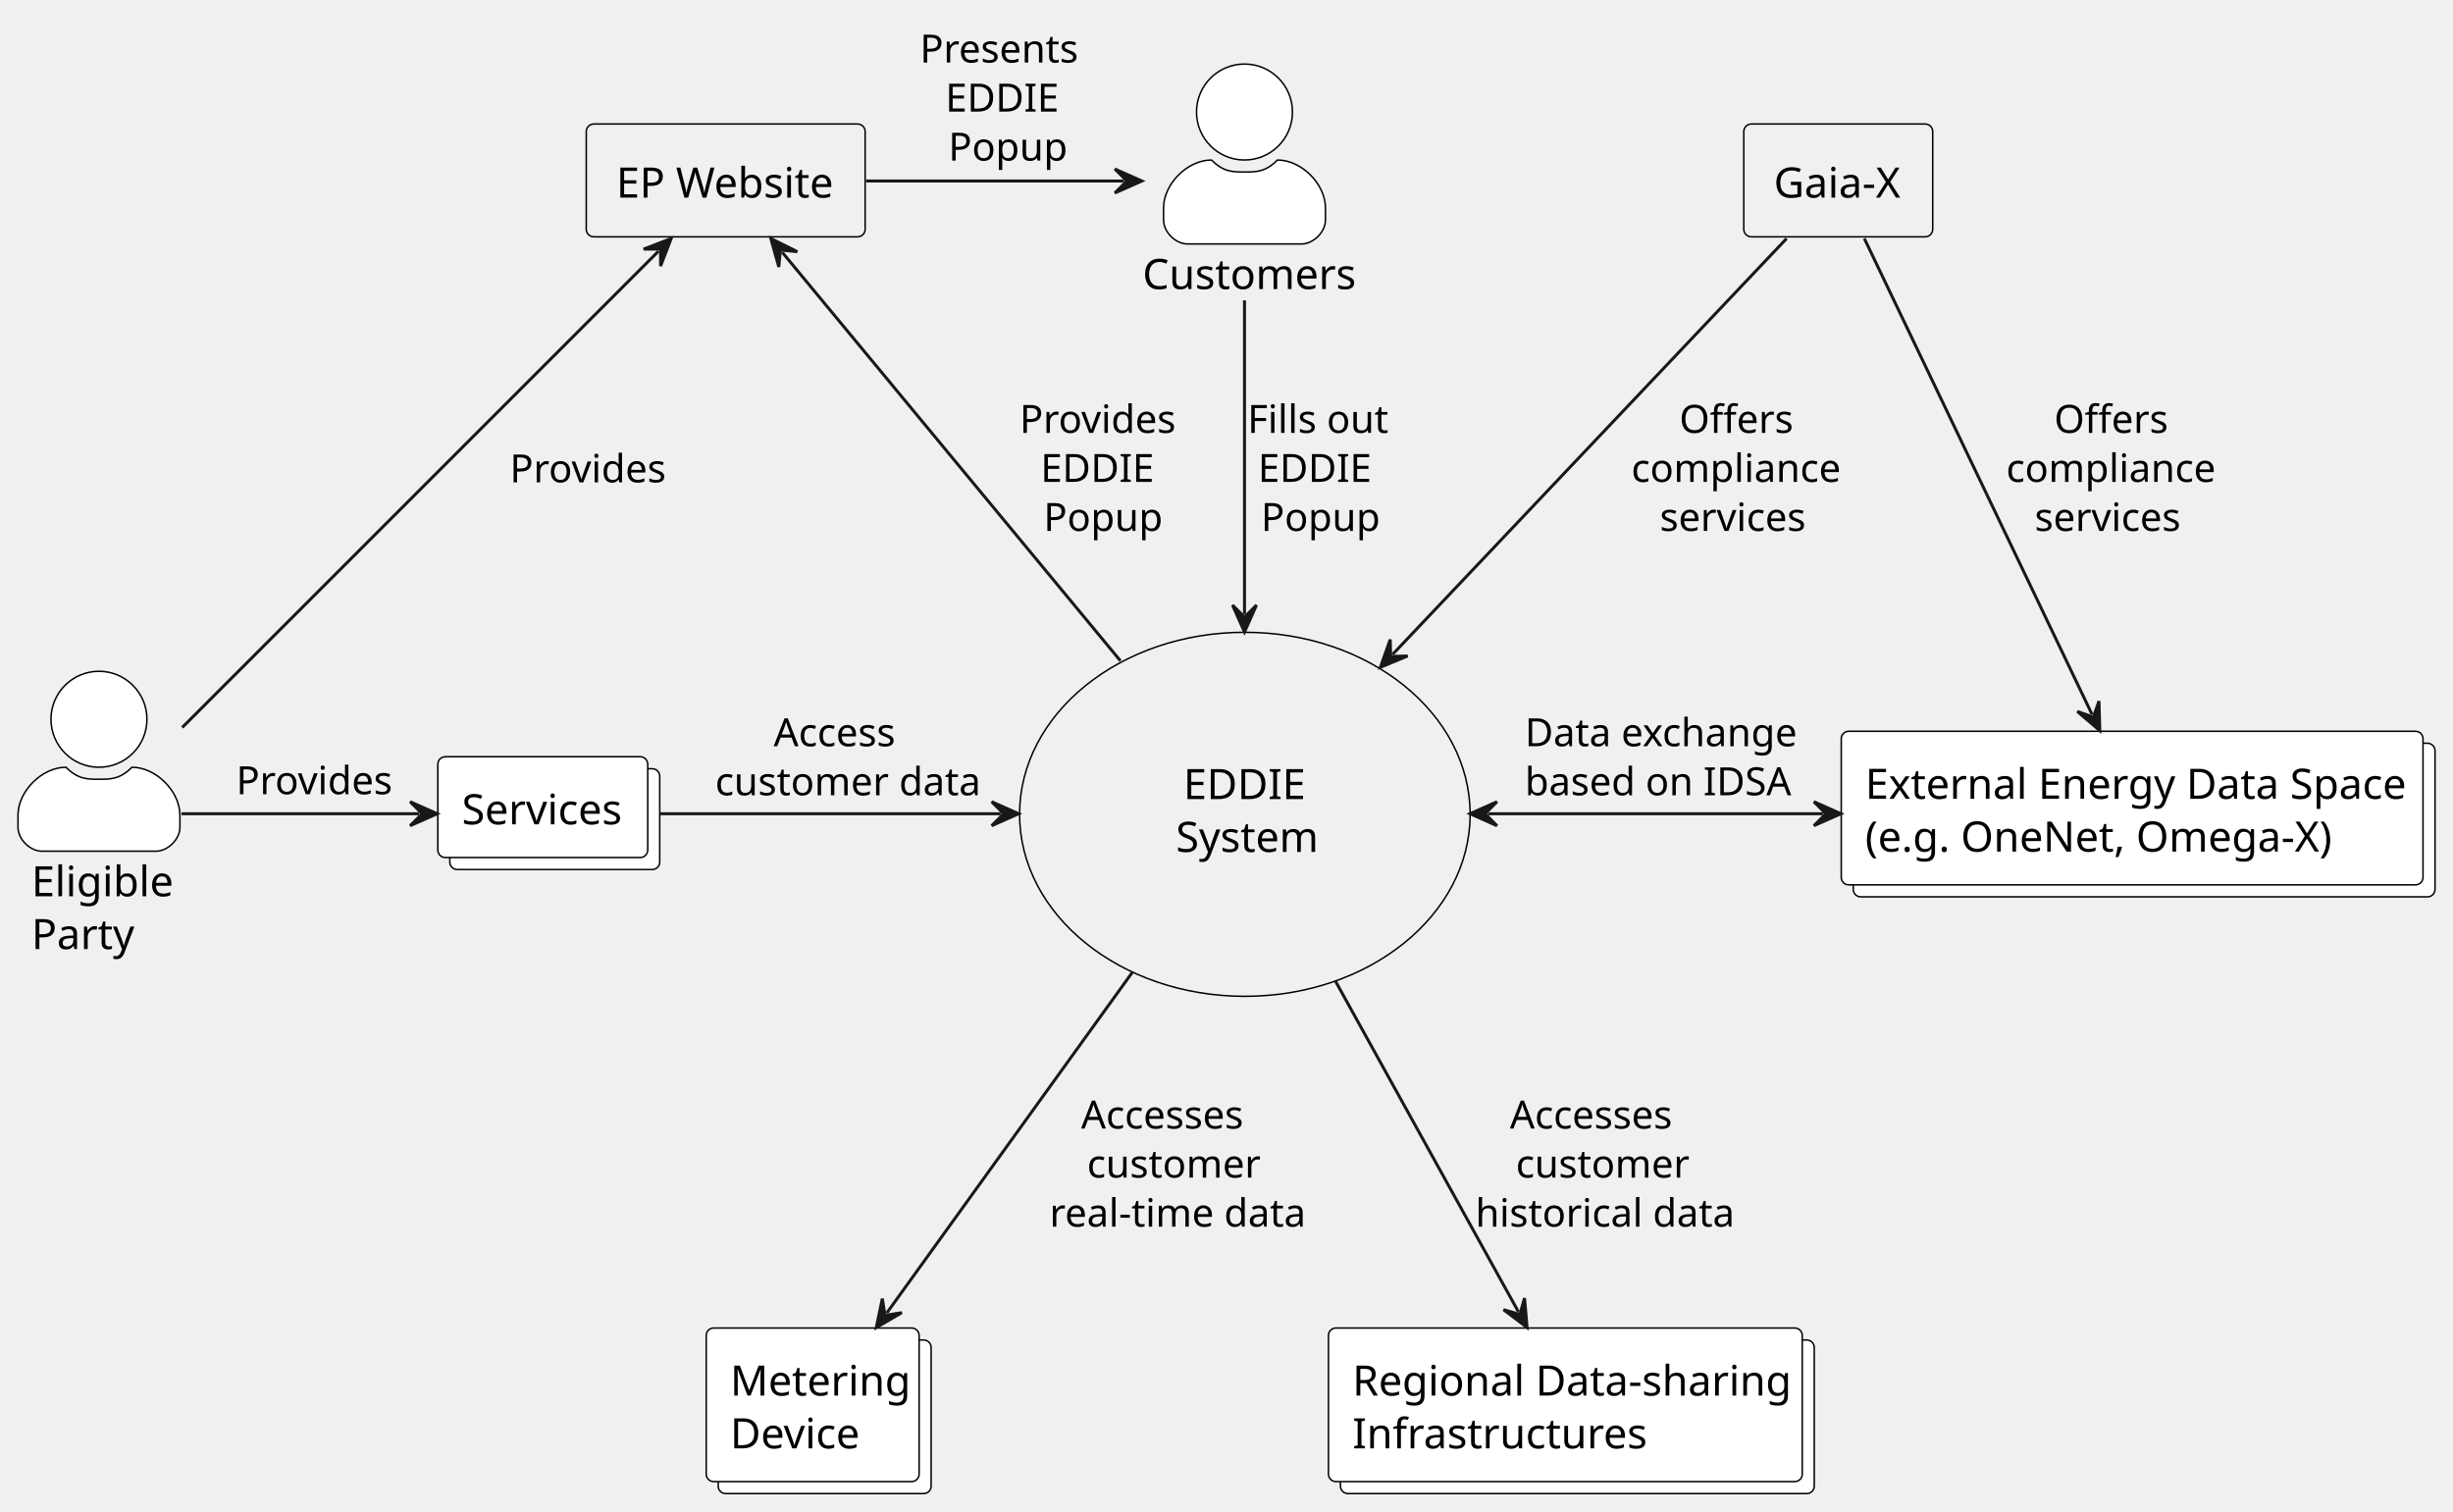
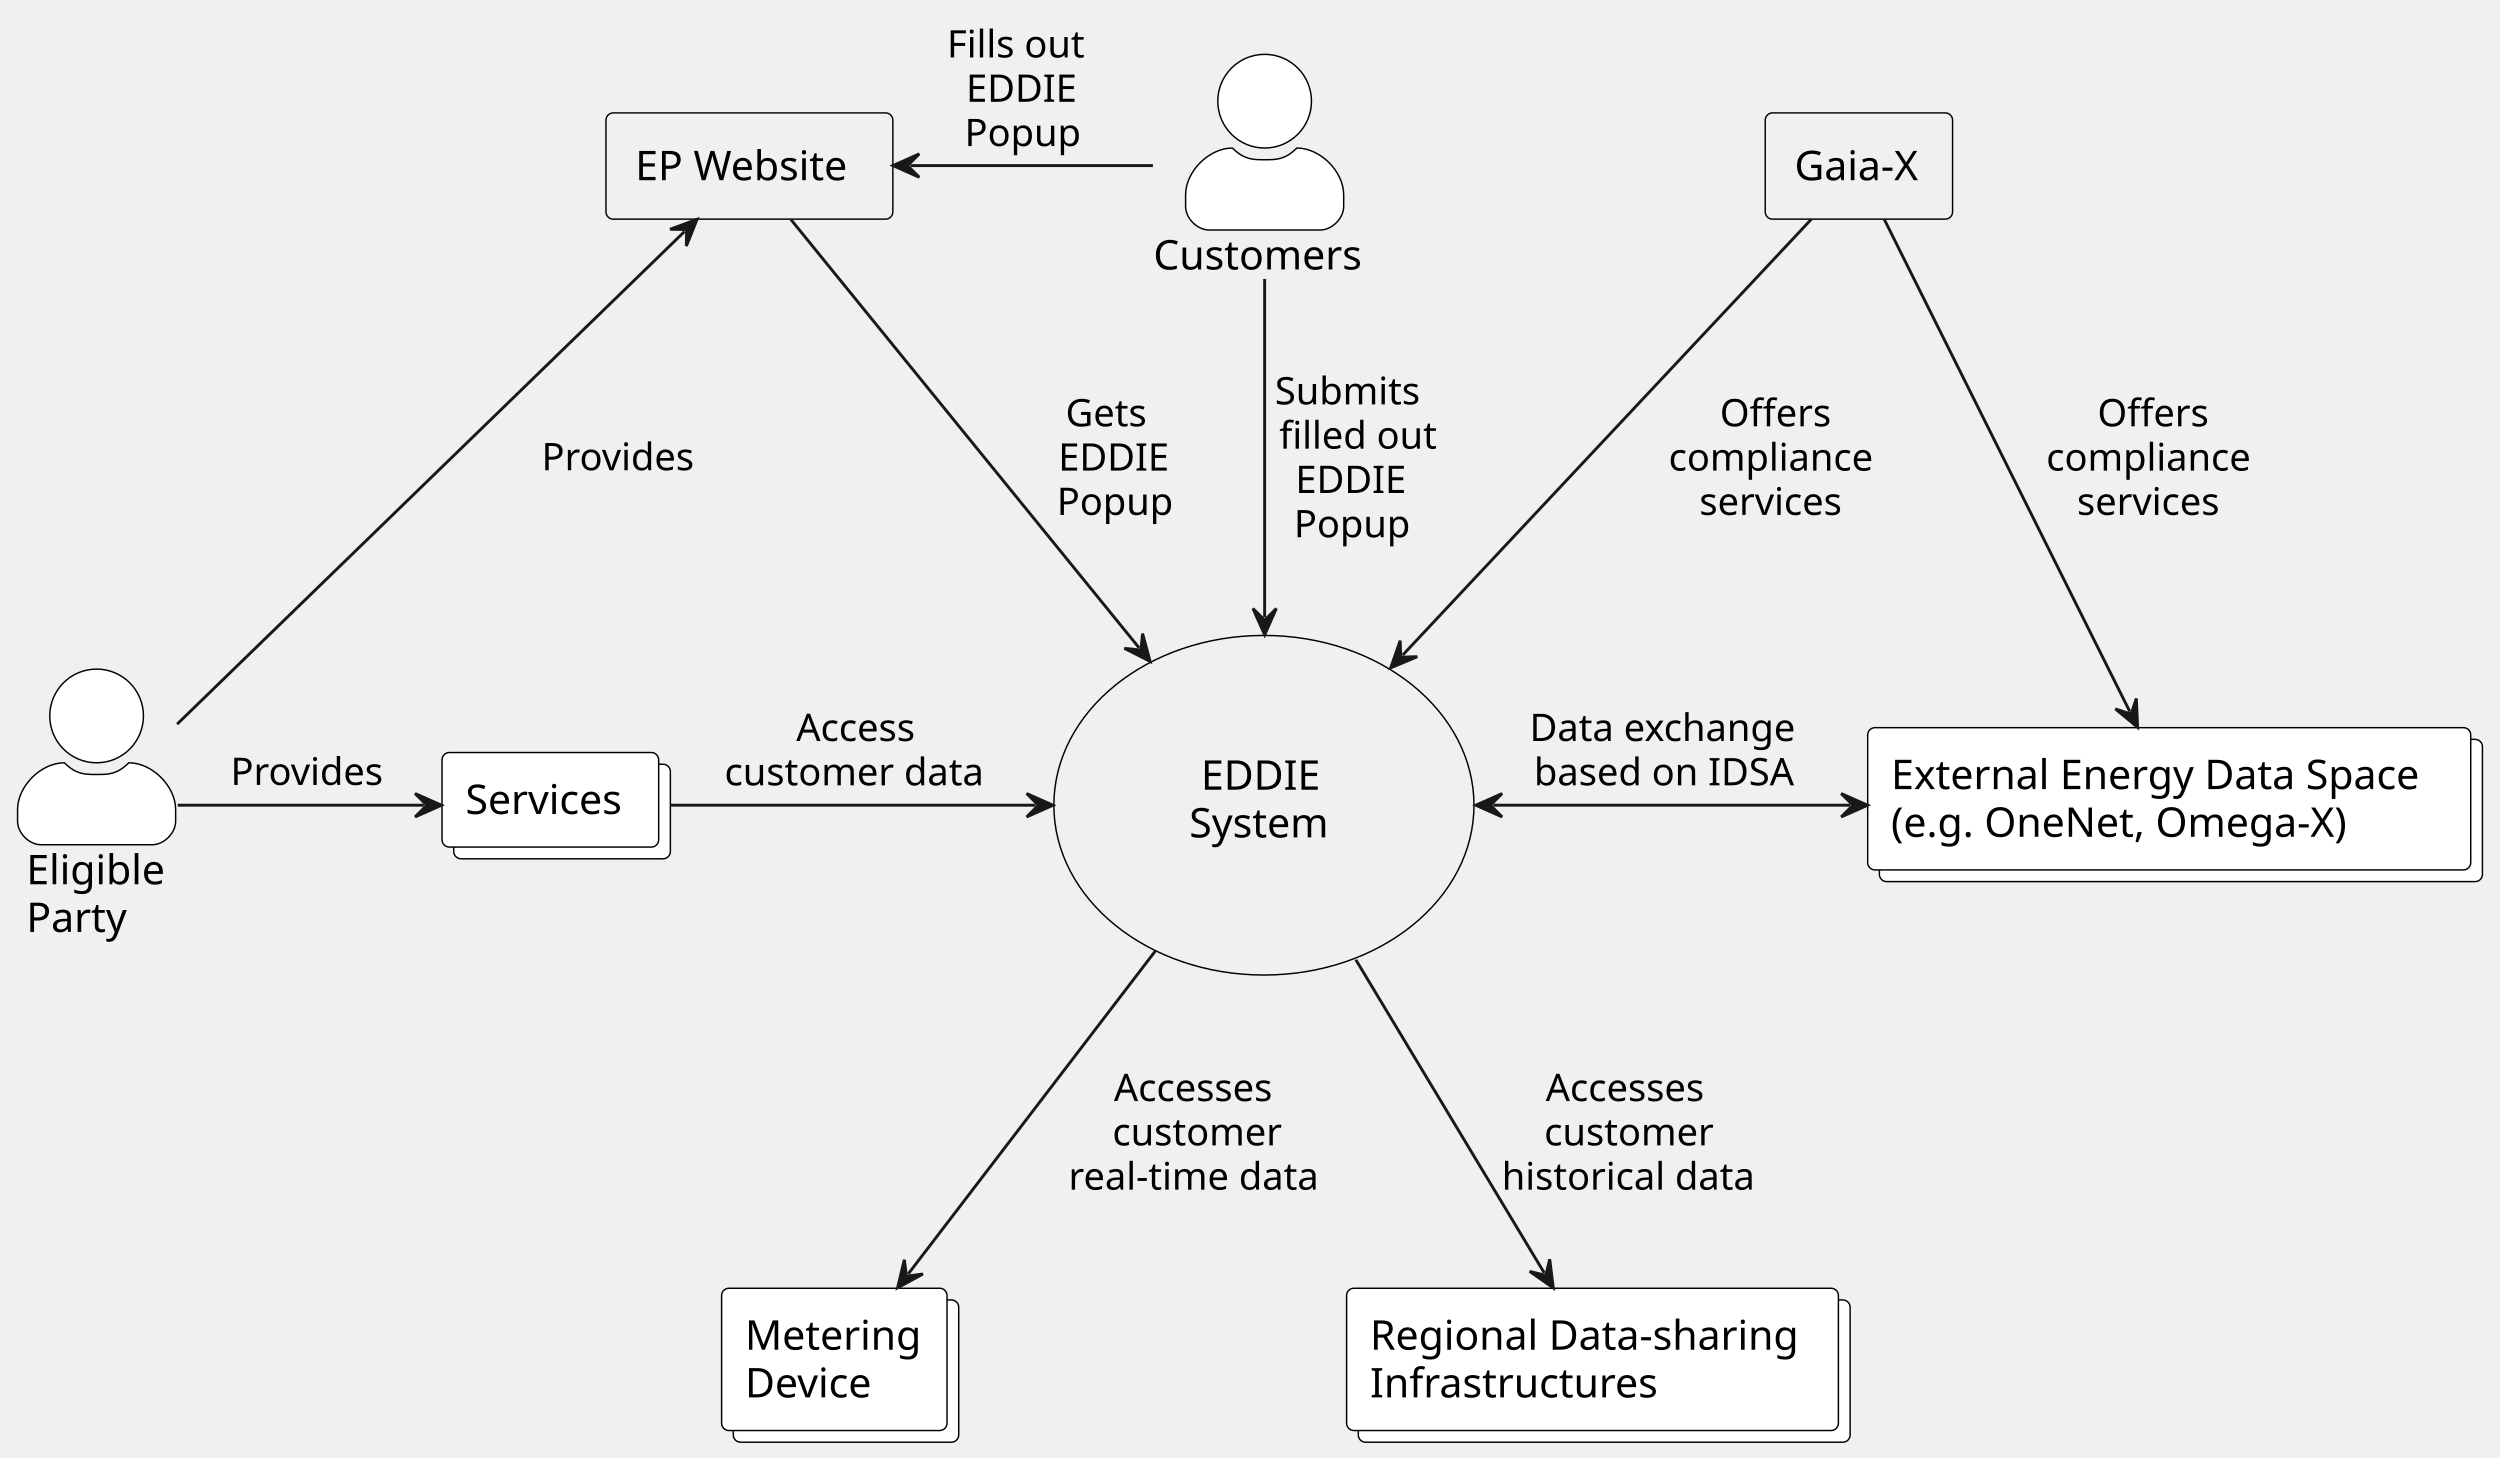
- <svg xmlns="http://www.w3.org/2000/svg" contentStyleType="text/css" height="504px" preserveAspectRatio="none" style="width:818px;height:504px;background:#FFFFFF;" version="1.1" viewBox="0 0 818 504" width="818px" zoomAndPan="magnify">
+ <svg xmlns="http://www.w3.org/2000/svg" contentStyleType="text/css" height="498px" preserveAspectRatio="none" style="width:854px;height:498px;background:#FFFFFF;" version="1.1" viewBox="0 0 854 498" width="854px" zoomAndPan="magnify">
  <defs />
  <g>
    <g id="elem_gaiaX">
-       <rect fill="none" height="37.609" rx="2.5" ry="2.5" style="stroke:#000000;stroke-width:0.5;" width="63" x="581.5" y="41.356" />
-       <text fill="#000000" font-family="sans-serif" font-size="14" lengthAdjust="spacing" textLength="43" x="591.5" y="65.89">Gaia-X</text>
+       <rect fill="none" height="36.297" rx="2.5" ry="2.5" style="stroke:#000000;stroke-width:0.5;" width="64" x="603" y="38.566" />
+       <text fill="#000000" font-family="sans-serif" font-size="14" lengthAdjust="spacing" textLength="44" x="613" y="61.561">Gaia-X</text>
    </g>
    <g id="elem_dataSpaces">
-       <rect fill="#FFFFFF" height="51.219" rx="2.5" ry="2.5" style="stroke:#000000;stroke-width:0.5;" width="194" x="618" y="247.856" />
-       <rect fill="#FFFFFF" height="51.219" rx="2.5" ry="2.5" style="stroke:#000000;stroke-width:0.5;" width="194" x="614" y="243.856" />
-       <text fill="#000000" font-family="sans-serif" font-size="14" lengthAdjust="spacing" textLength="178" x="622" y="266.39">External Energy Data Space</text>
-       <text fill="#000000" font-family="sans-serif" font-size="14" lengthAdjust="spacing" textLength="153" x="622" y="283.999">(e.g. OneNet, Omega-X)</text>
+       <rect fill="#FFFFFF" height="48.594" rx="2.5" ry="2.5" style="stroke:#000000;stroke-width:0.5;" width="206" x="642" y="252.566" />
+       <rect fill="#FFFFFF" height="48.594" rx="2.5" ry="2.5" style="stroke:#000000;stroke-width:0.5;" width="206" x="638" y="248.566" />
+       <text fill="#000000" font-family="sans-serif" font-size="14" lengthAdjust="spacing" textLength="190" x="646" y="269.561">External Energy Data Space</text>
+       <text fill="#000000" font-family="sans-serif" font-size="14" lengthAdjust="spacing" textLength="165" x="646" y="285.858">(e.g. OneNet, Omega-X)</text>
    </g>
    <g id="elem_eddie">
-       <ellipse cx="415.122" cy="271.554" fill="none" rx="75.122" ry="60.698" style="stroke:#000000;stroke-width:0.5;" />
-       <text fill="#000000" font-family="sans-serif" font-size="14" lengthAdjust="spacing" textLength="4" x="413.122" y="231.26"> </text>
-       <text fill="#000000" font-family="sans-serif" font-size="14" lengthAdjust="spacing" textLength="4" x="413.122" y="248.869"> </text>
-       <text fill="#000000" font-family="sans-serif" font-size="14" lengthAdjust="spacing" textLength="41" x="394.622" y="266.478">EDDIE</text>
-       <text fill="#000000" font-family="sans-serif" font-size="14" lengthAdjust="spacing" textLength="46" x="392.122" y="284.088">System</text>
-       <text fill="#000000" font-family="sans-serif" font-size="14" lengthAdjust="spacing" textLength="4" x="413.122" y="301.697"> </text>
-       <text fill="#000000" font-family="sans-serif" font-size="14" lengthAdjust="spacing" textLength="4" x="413.122" y="319.306"> </text>
+       <ellipse cx="431.754" cy="275.069" fill="none" rx="71.754" ry="58.003" style="stroke:#000000;stroke-width:0.5;" />
+       <text fill="#000000" font-family="sans-serif" font-size="14" lengthAdjust="spacing" textLength="4" x="429.754" y="237.173"> </text>
+       <text fill="#000000" font-family="sans-serif" font-size="14" lengthAdjust="spacing" textLength="4" x="429.754" y="253.47"> </text>
+       <text fill="#000000" font-family="sans-serif" font-size="14" lengthAdjust="spacing" textLength="43" x="410.254" y="269.767">EDDIE</text>
+       <text fill="#000000" font-family="sans-serif" font-size="14" lengthAdjust="spacing" textLength="51" x="406.254" y="286.064">System</text>
+       <text fill="#000000" font-family="sans-serif" font-size="14" lengthAdjust="spacing" textLength="4" x="429.754" y="302.361"> </text>
+       <text fill="#000000" font-family="sans-serif" font-size="14" lengthAdjust="spacing" textLength="4" x="429.754" y="318.658"> </text>
    </g>
    <g id="elem_smartMeter">
-       <rect fill="#FFFFFF" height="51.219" rx="2.5" ry="2.5" style="stroke:#000000;stroke-width:0.5;" width="71" x="239.5" y="446.856" />
-       <rect fill="#FFFFFF" height="51.219" rx="2.5" ry="2.5" style="stroke:#000000;stroke-width:0.5;" width="71" x="235.5" y="442.856" />
-       <text fill="#000000" font-family="sans-serif" font-size="14" lengthAdjust="spacing" textLength="55" x="243.5" y="465.39">Metering</text>
-       <text fill="#000000" font-family="sans-serif" font-size="14" lengthAdjust="spacing" textLength="43" x="243.5" y="482.999">Device</text>
+       <rect fill="#FFFFFF" height="48.594" rx="2.5" ry="2.5" style="stroke:#000000;stroke-width:0.5;" width="77" x="250.5" y="444.066" />
+       <rect fill="#FFFFFF" height="48.594" rx="2.5" ry="2.5" style="stroke:#000000;stroke-width:0.5;" width="77" x="246.5" y="440.066" />
+       <text fill="#000000" font-family="sans-serif" font-size="14" lengthAdjust="spacing" textLength="61" x="254.5" y="461.061">Metering</text>
+       <text fill="#000000" font-family="sans-serif" font-size="14" lengthAdjust="spacing" textLength="47" x="254.5" y="477.358">Device</text>
    </g>
    <g id="elem_regionalData">
-       <rect fill="#FFFFFF" height="51.219" rx="2.5" ry="2.5" style="stroke:#000000;stroke-width:0.5;" width="158" x="447" y="446.856" />
-       <rect fill="#FFFFFF" height="51.219" rx="2.5" ry="2.5" style="stroke:#000000;stroke-width:0.5;" width="158" x="443" y="442.856" />
-       <text fill="#000000" font-family="sans-serif" font-size="14" lengthAdjust="spacing" textLength="142" x="451" y="465.39">Regional Data-sharing</text>
-       <text fill="#000000" font-family="sans-serif" font-size="14" lengthAdjust="spacing" textLength="91" x="451" y="482.999">Infrastructures</text>
+       <rect fill="#FFFFFF" height="48.594" rx="2.5" ry="2.5" style="stroke:#000000;stroke-width:0.5;" width="168" x="464" y="444.066" />
+       <rect fill="#FFFFFF" height="48.594" rx="2.5" ry="2.5" style="stroke:#000000;stroke-width:0.5;" width="168" x="460" y="440.066" />
+       <text fill="#000000" font-family="sans-serif" font-size="14" lengthAdjust="spacing" textLength="152" x="468" y="461.061">Regional Data-sharing</text>
+       <text fill="#000000" font-family="sans-serif" font-size="14" lengthAdjust="spacing" textLength="100" x="468" y="477.358">Infrastructures</text>
    </g>
    <g id="elem_website">
-       <rect fill="none" height="37.609" rx="2.5" ry="2.5" style="stroke:#000000;stroke-width:0.5;" width="93" x="195.5" y="41.356" />
-       <text fill="#000000" font-family="sans-serif" font-size="14" lengthAdjust="spacing" textLength="73" x="205.5" y="65.89">EP Website</text>
+       <rect fill="none" height="36.297" rx="2.5" ry="2.5" style="stroke:#000000;stroke-width:0.5;" width="98" x="207" y="38.566" />
+       <text fill="#000000" font-family="sans-serif" font-size="14" lengthAdjust="spacing" textLength="78" x="217" y="61.561">EP Website</text>
    </g>
    <g id="elem_service">
-       <rect fill="#FFFFFF" height="33.609" rx="2.5" ry="2.5" style="stroke:#000000;stroke-width:0.5;" width="70" x="150" y="256.356" />
-       <rect fill="#FFFFFF" height="33.609" rx="2.5" ry="2.5" style="stroke:#000000;stroke-width:0.5;" width="70" x="146" y="252.356" />
-       <text fill="#000000" font-family="sans-serif" font-size="14" lengthAdjust="spacing" textLength="54" x="154" y="274.89">Services</text>
+       <rect fill="#FFFFFF" height="32.297" rx="2.5" ry="2.5" style="stroke:#000000;stroke-width:0.5;" width="74" x="155" y="261.066" />
+       <rect fill="#FFFFFF" height="32.297" rx="2.5" ry="2.5" style="stroke:#000000;stroke-width:0.5;" width="74" x="151" y="257.066" />
+       <text fill="#000000" font-family="sans-serif" font-size="14" lengthAdjust="spacing" textLength="58" x="159" y="278.061">Services</text>
    </g>
    <g id="elem_ep">
-       <ellipse cx="33" cy="239.856" fill="#FFFFFF" rx="16" ry="16" style="stroke:#000000;stroke-width:0.5;" />
-       <path d="M33,259.856 C37,259.856 40,259.856 44,255.856 C52,255.856 60,263.856 60,271.856 L60,275.856 C60,279.856 56,283.856 52,283.856 L14,283.856 C10,283.856 6,279.856 6,275.856 L6,271.856 C6,263.856 14,255.856 22,255.856 C26,259.856 29,259.856 33,259.856 " fill="#FFFFFF" style="stroke:#000000;stroke-width:0.5;" />
-       <text fill="#000000" font-family="sans-serif" font-size="14" lengthAdjust="spacing" textLength="45" x="10.5" y="298.89">Eligible</text>
-       <text fill="#000000" font-family="sans-serif" font-size="14" lengthAdjust="spacing" textLength="33" x="10.5" y="316.499">Party</text>
+       <ellipse cx="33" cy="244.566" fill="#FFFFFF" rx="16" ry="16" style="stroke:#000000;stroke-width:0.5;" />
+       <path d="M33,264.566 C37,264.566 40,264.566 44,260.566 C52,260.566 60,268.566 60,276.566 L60,280.566 C60,284.566 56,288.566 52,288.566 L14,288.566 C10,288.566 6,284.566 6,280.566 L6,276.566 C6,268.566 14,260.566 22,260.566 C26,264.566 29,264.566 33,264.566 " fill="#FFFFFF" style="stroke:#000000;stroke-width:0.5;" />
+       <text fill="#000000" font-family="sans-serif" font-size="14" lengthAdjust="spacing" textLength="48" x="9" y="302.061">Eligible</text>
+       <text fill="#000000" font-family="sans-serif" font-size="14" lengthAdjust="spacing" textLength="34" x="9" y="318.358">Party</text>
    </g>
    <g id="elem_customer">
-       <ellipse cx="415" cy="37.356" fill="#FFFFFF" rx="16" ry="16" style="stroke:#000000;stroke-width:0.5;" />
-       <path d="M415,57.356 C419,57.356 422,57.356 426,53.356 C434,53.356 442,61.356 442,69.356 L442,73.356 C442,77.356 438,81.356 434,81.356 L396,81.356 C392,81.356 388,77.356 388,73.356 L388,69.356 C388,61.356 396,53.356 404,53.356 C408,57.356 411,57.356 415,57.356 " fill="#FFFFFF" style="stroke:#000000;stroke-width:0.5;" />
-       <text fill="#000000" font-family="sans-serif" font-size="14" lengthAdjust="spacing" textLength="68" x="381" y="96.39">Customers</text>
+       <ellipse cx="432" cy="34.566" fill="#FFFFFF" rx="16" ry="16" style="stroke:#000000;stroke-width:0.5;" />
+       <path d="M432,54.566 C436,54.566 439,54.566 443,50.566 C451,50.566 459,58.566 459,66.566 L459,70.566 C459,74.566 455,78.566 451,78.566 L413,78.566 C409,78.566 405,74.566 405,70.566 L405,66.566 C405,58.566 413,50.566 421,50.566 C425,54.566 428,54.566 432,54.566 " fill="#FFFFFF" style="stroke:#000000;stroke-width:0.5;" />
+       <text fill="#000000" font-family="sans-serif" font-size="14" lengthAdjust="spacing" textLength="76" x="394" y="92.061">Customers</text>
    </g>
    <g id="link_gaiaX_eddie">
-       <path d="M595.78,79.536 C565.86,111.116 507.496,172.72 464.436,218.18 " fill="none" id="gaiaX-to-eddie" style="stroke:#181818;stroke-width:1.0;" />
-       <polygon fill="#181818" points="460.31,222.536,469.403,218.753,463.748,218.906,463.595,213.252,460.31,222.536" style="stroke:#181818;stroke-width:1.0;" />
-       <text fill="#000000" font-family="sans-serif" font-size="13" lengthAdjust="spacing" textLength="34" x="560" y="144.352">Offers</text>
-       <text fill="#000000" font-family="sans-serif" font-size="13" lengthAdjust="spacing" textLength="66" x="544" y="160.703">compliance</text>
-       <text fill="#000000" font-family="sans-serif" font-size="13" lengthAdjust="spacing" textLength="47" x="553.5" y="177.055">services</text>
+       <path d="M618.73,74.916 C587.87,107.826 524.024,175.929 479.164,223.769 " fill="none" id="gaiaX-to-eddie" style="stroke:#181818;stroke-width:1.0;" />
+       <polygon fill="#181818" points="475.06,228.146,484.134,224.317,478.48,224.499,478.298,218.845,475.06,228.146" style="stroke:#181818;stroke-width:1.0;" />
+       <text fill="#000000" font-family="sans-serif" font-size="13" lengthAdjust="spacing" textLength="38" x="587.5" y="145.633">Offers</text>
+       <text fill="#000000" font-family="sans-serif" font-size="13" lengthAdjust="spacing" textLength="73" x="570" y="160.766">compliance</text>
+       <text fill="#000000" font-family="sans-serif" font-size="13" lengthAdjust="spacing" textLength="52" x="580.5" y="175.898">services</text>
    </g>
    <g id="link_gaiaX_dataSpaces">
-       <path d="M621.7,79.536 C639.38,116.486 676.97,195.064 697.63,238.234 " fill="none" id="gaiaX-to-dataSpaces" style="stroke:#181818;stroke-width:1.0;" />
-       <polygon fill="#181818" points="700.22,243.646,699.943,233.802,698.062,239.136,692.727,237.255,700.22,243.646" style="stroke:#181818;stroke-width:1.0;" />
-       <text fill="#000000" font-family="sans-serif" font-size="13" lengthAdjust="spacing" textLength="34" x="685" y="144.352">Offers</text>
-       <text fill="#000000" font-family="sans-serif" font-size="13" lengthAdjust="spacing" textLength="66" x="669" y="160.703">compliance</text>
-       <text fill="#000000" font-family="sans-serif" font-size="13" lengthAdjust="spacing" textLength="47" x="678.5" y="177.055">services</text>
+       <path d="M643.66,74.916 C662.63,112.946 705.273,198.427 727.533,243.066 " fill="none" id="gaiaX-to-dataSpaces" style="stroke:#181818;stroke-width:1.0;" />
+       <polygon fill="#181818" points="730.21,248.436,729.773,238.597,727.979,243.961,722.614,242.167,730.21,248.436" style="stroke:#181818;stroke-width:1.0;" />
+       <text fill="#000000" font-family="sans-serif" font-size="13" lengthAdjust="spacing" textLength="38" x="716.5" y="145.633">Offers</text>
+       <text fill="#000000" font-family="sans-serif" font-size="13" lengthAdjust="spacing" textLength="73" x="699" y="160.766">compliance</text>
+       <text fill="#000000" font-family="sans-serif" font-size="13" lengthAdjust="spacing" textLength="52" x="709.5" y="175.898">services</text>
    </g>
    <g id="link_eddie_dataSpaces">
-       <path d="M496.2,271.356 C533.7,271.356 567.55,271.356 607.88,271.356 " fill="none" id="eddie-dataSpaces" style="stroke:#181818;stroke-width:1.0;" />
-       <polygon fill="#181818" points="490.2,271.356,499.2,275.356,495.2,271.356,499.2,267.356,490.2,271.356" style="stroke:#181818;stroke-width:1.0;" />
-       <polygon fill="#181818" points="613.88,271.356,604.88,267.356,608.88,271.356,604.88,275.356,613.88,271.356" style="stroke:#181818;stroke-width:1.0;" />
-       <text fill="#000000" font-family="sans-serif" font-size="13" lengthAdjust="spacing" textLength="87" x="508.5" y="248.852">Data exchange</text>
-       <text fill="#000000" font-family="sans-serif" font-size="13" lengthAdjust="spacing" textLength="87" x="508.5" y="265.203">based on IDSA</text>
+       <path d="M510.13,275.066 C549.88,275.066 587.94,275.066 631.95,275.066 " fill="none" id="eddie-dataSpaces" style="stroke:#181818;stroke-width:1.0;" />
+       <polygon fill="#181818" points="504.13,275.066,513.13,279.066,509.13,275.066,513.13,271.066,504.13,275.066" style="stroke:#181818;stroke-width:1.0;" />
+       <polygon fill="#181818" points="637.95,275.066,628.95,271.066,632.95,275.066,628.95,279.066,637.95,275.066" style="stroke:#181818;stroke-width:1.0;" />
+       <text fill="#000000" font-family="sans-serif" font-size="13" lengthAdjust="spacing" textLength="97" x="522.5" y="253.133">Data exchange</text>
+       <text fill="#000000" font-family="sans-serif" font-size="13" lengthAdjust="spacing" textLength="94" x="524" y="268.266">based on IDSA</text>
    </g>
    <g id="link_service_eddie">
-       <path d="M220.02,271.356 C252.13,271.356 293.62,271.356 333.69,271.356 " fill="none" id="service-to-eddie" style="stroke:#181818;stroke-width:1.0;" />
-       <polygon fill="#181818" points="339.69,271.356,330.69,267.356,334.69,271.356,330.69,275.356,339.69,271.356" style="stroke:#181818;stroke-width:1.0;" />
-       <text fill="#000000" font-family="sans-serif" font-size="13" lengthAdjust="spacing" textLength="44" x="258" y="248.852">Access</text>
-       <text fill="#000000" font-family="sans-serif" font-size="13" lengthAdjust="spacing" textLength="83" x="238.5" y="265.203">customer data</text>
+       <path d="M229.15,275.066 C264.33,275.066 310.89,275.066 353.7,275.066 " fill="none" id="service-to-eddie" style="stroke:#181818;stroke-width:1.0;" />
+       <polygon fill="#181818" points="359.7,275.066,350.7,271.066,354.7,275.066,350.7,279.066,359.7,275.066" style="stroke:#181818;stroke-width:1.0;" />
+       <text fill="#000000" font-family="sans-serif" font-size="13" lengthAdjust="spacing" textLength="45" x="272" y="253.133">Access</text>
+       <text fill="#000000" font-family="sans-serif" font-size="13" lengthAdjust="spacing" textLength="94" x="247.5" y="268.266">customer data</text>
    </g>
    <g id="link_eddie_regionalData">
-       <path d="M445.22,326.966 C466.07,364.656 489.986,407.876 506.336,437.436 " fill="none" id="eddie-to-regionalData" style="stroke:#181818;stroke-width:1.0;" />
-       <polygon fill="#181818" points="509.24,442.686,508.384,432.875,506.82,438.311,501.384,436.747,509.24,442.686" style="stroke:#181818;stroke-width:1.0;" />
-       <text fill="#000000" font-family="sans-serif" font-size="13" lengthAdjust="spacing" textLength="58" x="503.5" y="376.352">Accesses</text>
-       <text fill="#000000" font-family="sans-serif" font-size="13" lengthAdjust="spacing" textLength="54" x="505.5" y="392.703">customer</text>
-       <text fill="#000000" font-family="sans-serif" font-size="13" lengthAdjust="spacing" textLength="81" x="492" y="409.055">historical data</text>
+       <path d="M463.15,327.846 C485.04,364.226 510.287,406.195 527.507,434.815 " fill="none" id="eddie-to-regionalData" style="stroke:#181818;stroke-width:1.0;" />
+       <polygon fill="#181818" points="530.6,439.956,529.388,430.182,528.022,435.672,522.533,434.306,530.6,439.956" style="stroke:#181818;stroke-width:1.0;" />
+       <text fill="#000000" font-family="sans-serif" font-size="13" lengthAdjust="spacing" textLength="60" x="528" y="376.133">Accesses</text>
+       <text fill="#000000" font-family="sans-serif" font-size="13" lengthAdjust="spacing" textLength="61" x="527.5" y="391.266">customer</text>
+       <text fill="#000000" font-family="sans-serif" font-size="13" lengthAdjust="spacing" textLength="90" x="513" y="406.398">historical data</text>
    </g>
    <g id="link_eddie_smartMeter">
-       <path d="M377.69,324.116 C350.25,362.196 317.569,407.529 295.719,437.839 " fill="none" id="eddie-to-smartMeter" style="stroke:#181818;stroke-width:1.0;" />
-       <polygon fill="#181818" points="292.21,442.706,300.718,437.745,295.134,438.651,294.228,433.067,292.21,442.706" style="stroke:#181818;stroke-width:1.0;" />
-       <text fill="#000000" font-family="sans-serif" font-size="13" lengthAdjust="spacing" textLength="58" x="360.5" y="376.352">Accesses</text>
-       <text fill="#000000" font-family="sans-serif" font-size="13" lengthAdjust="spacing" textLength="54" x="362.5" y="392.703">customer</text>
-       <text fill="#000000" font-family="sans-serif" font-size="13" lengthAdjust="spacing" textLength="79" x="350" y="409.055">real-time data</text>
+       <path d="M394.66,324.866 C366.55,361.606 332.777,405.741 310.267,435.151 " fill="none" id="eddie-to-smartMeter" style="stroke:#181818;stroke-width:1.0;" />
+       <polygon fill="#181818" points="306.62,439.916,315.267,435.2,309.659,435.945,308.914,430.338,306.62,439.916" style="stroke:#181818;stroke-width:1.0;" />
+       <text fill="#000000" font-family="sans-serif" font-size="13" lengthAdjust="spacing" textLength="60" x="380.5" y="376.133">Accesses</text>
+       <text fill="#000000" font-family="sans-serif" font-size="13" lengthAdjust="spacing" textLength="61" x="380" y="391.266">customer</text>
+       <text fill="#000000" font-family="sans-serif" font-size="13" lengthAdjust="spacing" textLength="91" x="365" y="406.398">real-time data</text>
    </g>
    <g id="link_website_eddie">
-       <path d="M260.875,84.159 C286.605,115.249 336.08,175.016 373.63,220.376 " fill="none" id="website-backto-eddie" style="stroke:#181818;stroke-width:1.0;" />
-       <polygon fill="#181818" points="257.05,79.536,259.707,89.02,260.238,83.388,265.87,83.92,257.05,79.536" style="stroke:#181818;stroke-width:1.0;" />
-       <text fill="#000000" font-family="sans-serif" font-size="13" lengthAdjust="spacing" textLength="49" x="340" y="144.352">Provides</text>
-       <text fill="#000000" font-family="sans-serif" font-size="13" lengthAdjust="spacing" textLength="39" x="347" y="160.703">EDDIE</text>
-       <text fill="#000000" font-family="sans-serif" font-size="13" lengthAdjust="spacing" textLength="37" x="348" y="177.055">Popup</text>
+       <path d="M270.11,74.916 C296.45,107.326 350.205,173.451 389.095,221.281 " fill="none" id="website-to-eddie" style="stroke:#181818;stroke-width:1.0;" />
+       <polygon fill="#181818" points="392.88,225.936,390.306,216.429,389.726,222.056,384.099,221.476,392.88,225.936" style="stroke:#181818;stroke-width:1.0;" />
+       <text fill="#000000" font-family="sans-serif" font-size="13" lengthAdjust="spacing" textLength="30" x="364" y="145.633">Gets</text>
+       <text fill="#000000" font-family="sans-serif" font-size="13" lengthAdjust="spacing" textLength="39" x="361.5" y="160.766">EDDIE</text>
+       <text fill="#000000" font-family="sans-serif" font-size="13" lengthAdjust="spacing" textLength="40" x="361" y="175.898">Popup</text>
    </g>
    <g id="link_ep_service">
-       <path d="M60.51,271.356 C84.45,271.356 113.35,271.356 139.77,271.356 " fill="none" id="ep-to-service" style="stroke:#181818;stroke-width:1.0;" />
-       <polygon fill="#181818" points="145.77,271.356,136.77,267.356,140.77,271.356,136.77,275.356,145.77,271.356" style="stroke:#181818;stroke-width:1.0;" />
-       <text fill="#000000" font-family="sans-serif" font-size="13" lengthAdjust="spacing" textLength="49" x="78.75" y="264.852">Provides</text>
+       <path d="M60.71,275.066 C85.71,275.066 116.75,275.066 144.79,275.066 " fill="none" id="ep-to-service" style="stroke:#181818;stroke-width:1.0;" />
+       <polygon fill="#181818" points="150.79,275.066,141.79,271.066,145.79,275.066,141.79,279.066,150.79,275.066" style="stroke:#181818;stroke-width:1.0;" />
+       <text fill="#000000" font-family="sans-serif" font-size="13" lengthAdjust="spacing" textLength="54" x="78.75" y="268.133">Provides</text>
    </g>
    <g id="link_website_ep">
-       <path d="M219.577,83.779 C182.927,120.429 104.23,199.126 60.76,242.596 " fill="none" id="website-backto-ep" style="stroke:#181818;stroke-width:1.0;" />
-       <polygon fill="#181818" points="223.82,79.536,214.628,83.072,220.285,83.072,220.285,88.729,223.82,79.536" style="stroke:#181818;stroke-width:1.0;" />
-       <text fill="#000000" font-family="sans-serif" font-size="13" lengthAdjust="spacing" textLength="49" x="170" y="160.852">Provides</text>
+       <path d="M233.825,79.096 C194.965,116.826 106.86,202.366 60.5,247.366 " fill="none" id="website-backto-ep" style="stroke:#181818;stroke-width:1.0;" />
+       <polygon fill="#181818" points="238.13,74.916,228.887,78.316,234.543,78.399,234.459,84.055,238.13,74.916" style="stroke:#181818;stroke-width:1.0;" />
+       <text fill="#000000" font-family="sans-serif" font-size="13" lengthAdjust="spacing" textLength="54" x="185" y="160.633">Provides</text>
    </g>
    <g id="link_website_customer">
-       <path d="M288.82,60.356 C317.84,60.356 348.46,60.356 374.77,60.356 " fill="none" id="website-to-customer" style="stroke:#181818;stroke-width:1.0;" />
-       <polygon fill="#181818" points="380.77,60.356,371.77,56.356,375.77,60.356,371.77,64.356,380.77,60.356" style="stroke:#181818;stroke-width:1.0;" />
-       <text fill="#000000" font-family="sans-serif" font-size="13" lengthAdjust="spacing" textLength="52" x="306.75" y="20.852">Presents</text>
-       <text fill="#000000" font-family="sans-serif" font-size="13" lengthAdjust="spacing" textLength="39" x="315.25" y="37.203">EDDIE</text>
-       <text fill="#000000" font-family="sans-serif" font-size="13" lengthAdjust="spacing" textLength="37" x="316.25" y="53.555">Popup</text>
+       <path d="M311.03,56.566 C339.1,56.566 367.8,56.566 393.83,56.566 " fill="none" id="website-backto-customer" style="stroke:#181818;stroke-width:1.0;" />
+       <polygon fill="#181818" points="305.03,56.566,314.03,60.566,310.03,56.566,314.03,52.566,305.03,56.566" style="stroke:#181818;stroke-width:1.0;" />
+       <text fill="#000000" font-family="sans-serif" font-size="13" lengthAdjust="spacing" textLength="48" x="323.5" y="19.633">Fills out</text>
+       <text fill="#000000" font-family="sans-serif" font-size="13" lengthAdjust="spacing" textLength="39" x="330" y="34.766">EDDIE</text>
+       <text fill="#000000" font-family="sans-serif" font-size="13" lengthAdjust="spacing" textLength="40" x="329.5" y="49.898">Popup</text>
    </g>
    <g id="link_customer_eddie">
-       <path d="M415,100.176 C415,131.226 415,169.276 415,204.786 " fill="none" id="customer-to-eddie" style="stroke:#181818;stroke-width:1.0;" />
-       <polygon fill="#181818" points="415,210.786,419,201.786,415,205.786,411,201.786,415,210.786" style="stroke:#181818;stroke-width:1.0;" />
-       <text fill="#000000" font-family="sans-serif" font-size="13" lengthAdjust="spacing" textLength="46" x="416" y="144.352">Fills out</text>
-       <text fill="#000000" font-family="sans-serif" font-size="13" lengthAdjust="spacing" textLength="39" x="419.5" y="160.703">EDDIE</text>
-       <text fill="#000000" font-family="sans-serif" font-size="13" lengthAdjust="spacing" textLength="37" x="420.5" y="177.055">Popup</text>
+       <path d="M432,95.276 C432,128.836 432,172.416 432,210.856 " fill="none" id="customer-to-eddie" style="stroke:#181818;stroke-width:1.0;" />
+       <polygon fill="#181818" points="432,216.856,436,207.856,432,211.856,428,207.856,432,216.856" style="stroke:#181818;stroke-width:1.0;" />
+       <text fill="#000000" font-family="sans-serif" font-size="13" lengthAdjust="spacing" textLength="53" x="435.5" y="138.133">Submits</text>
+       <text fill="#000000" font-family="sans-serif" font-size="13" lengthAdjust="spacing" textLength="54" x="437" y="153.266">filled out</text>
+       <text fill="#000000" font-family="sans-serif" font-size="13" lengthAdjust="spacing" textLength="39" x="442.5" y="168.398">EDDIE</text>
+       <text fill="#000000" font-family="sans-serif" font-size="13" lengthAdjust="spacing" textLength="40" x="442" y="183.531">Popup</text>
    </g>
  </g>
</svg>
